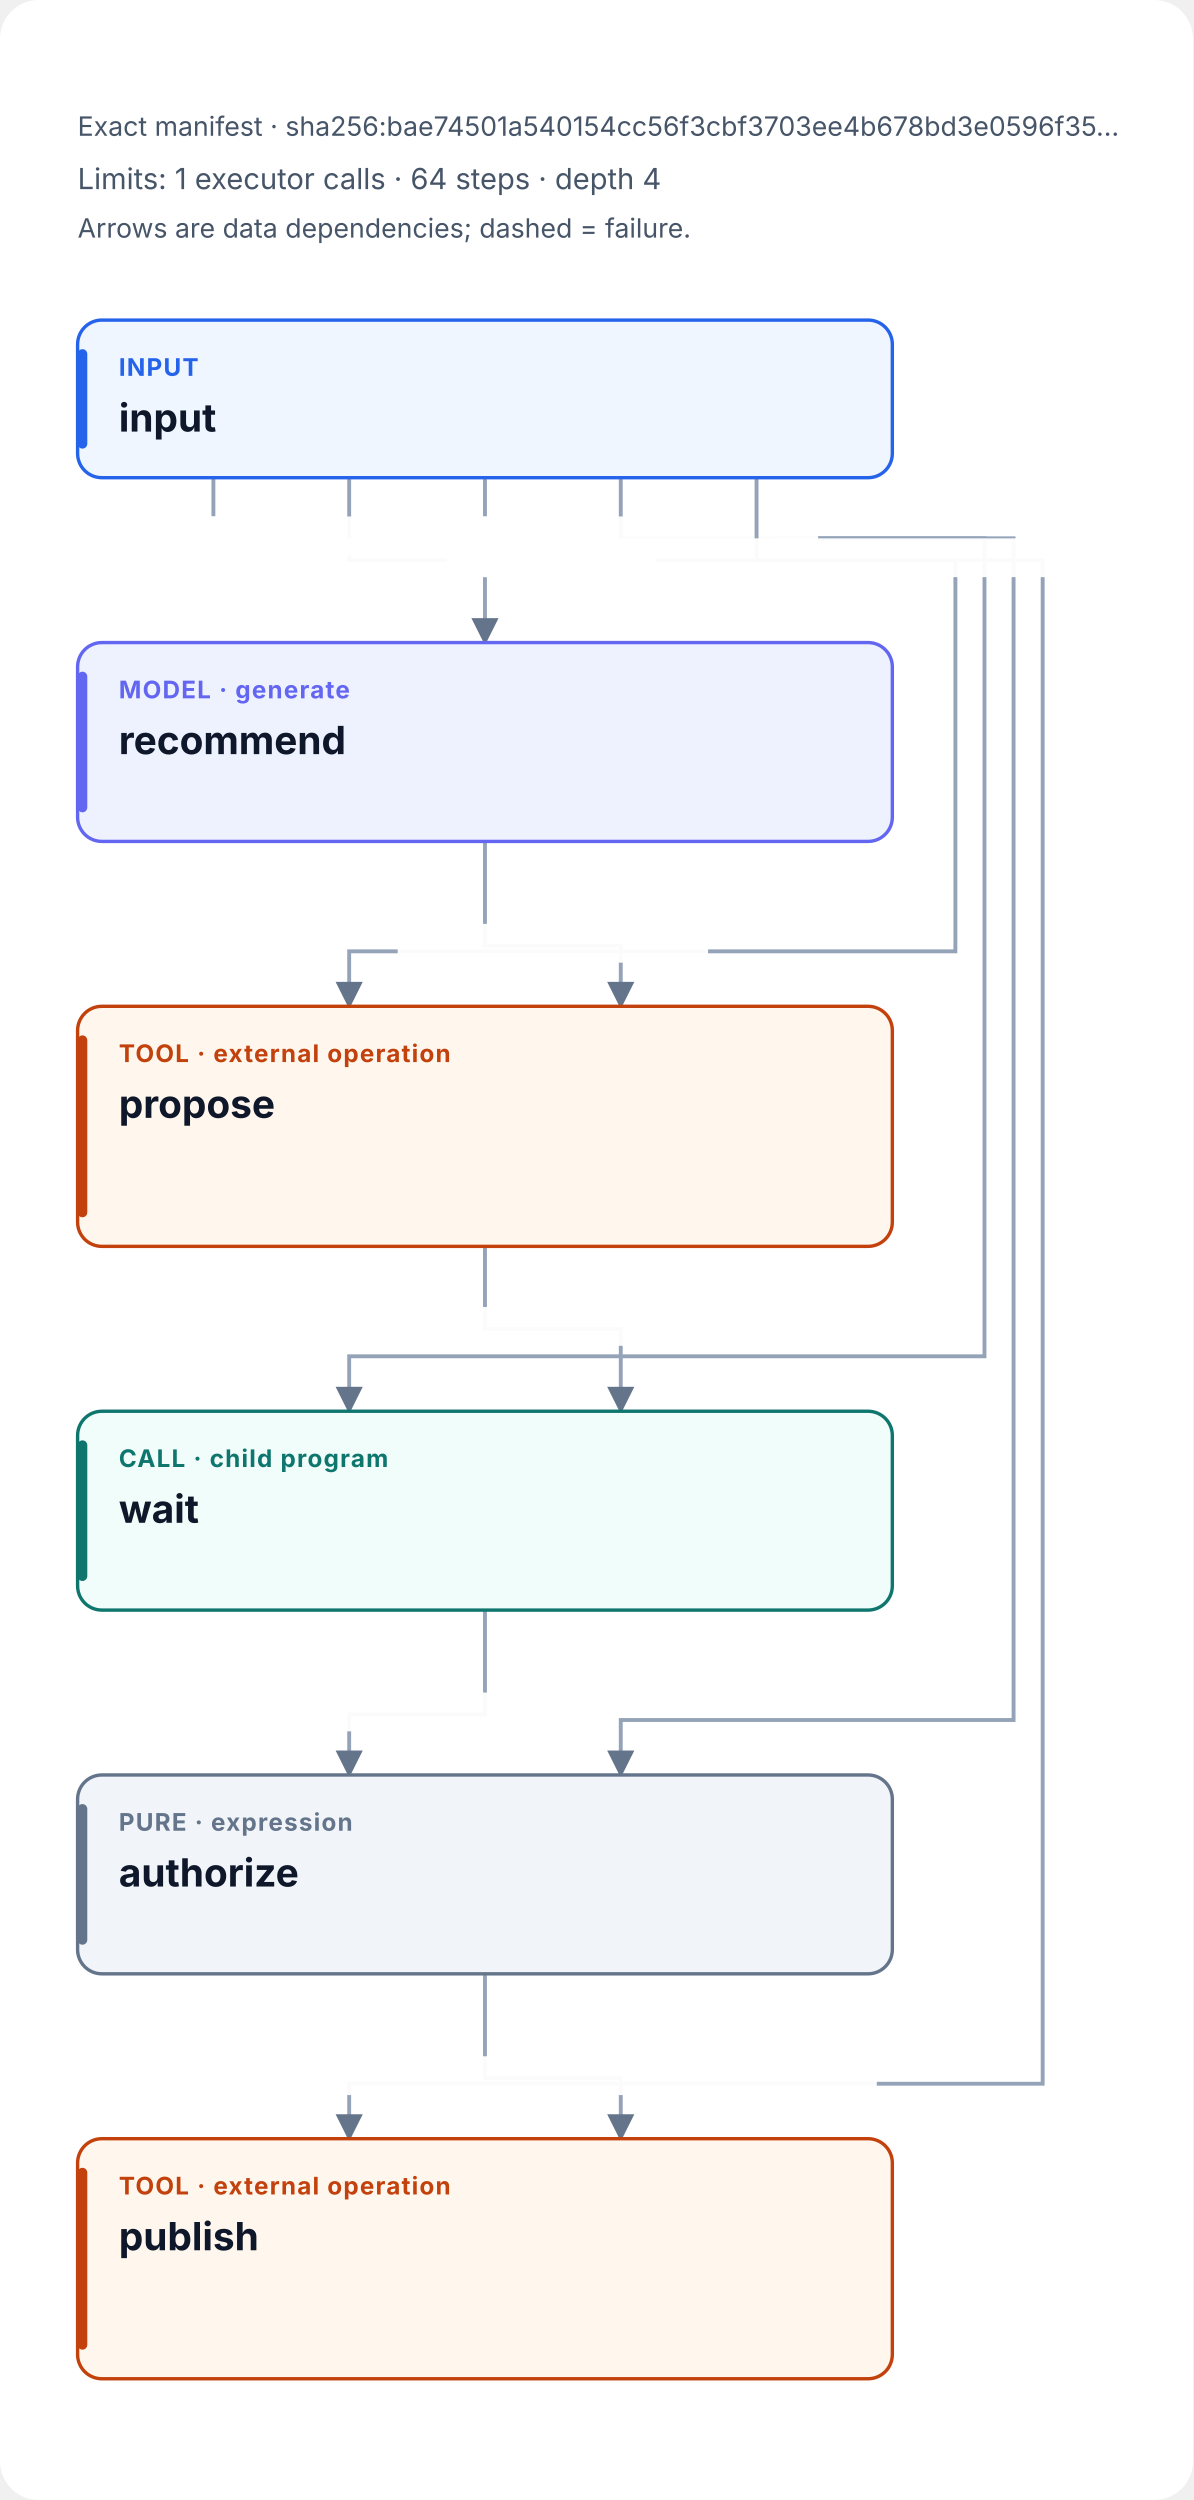
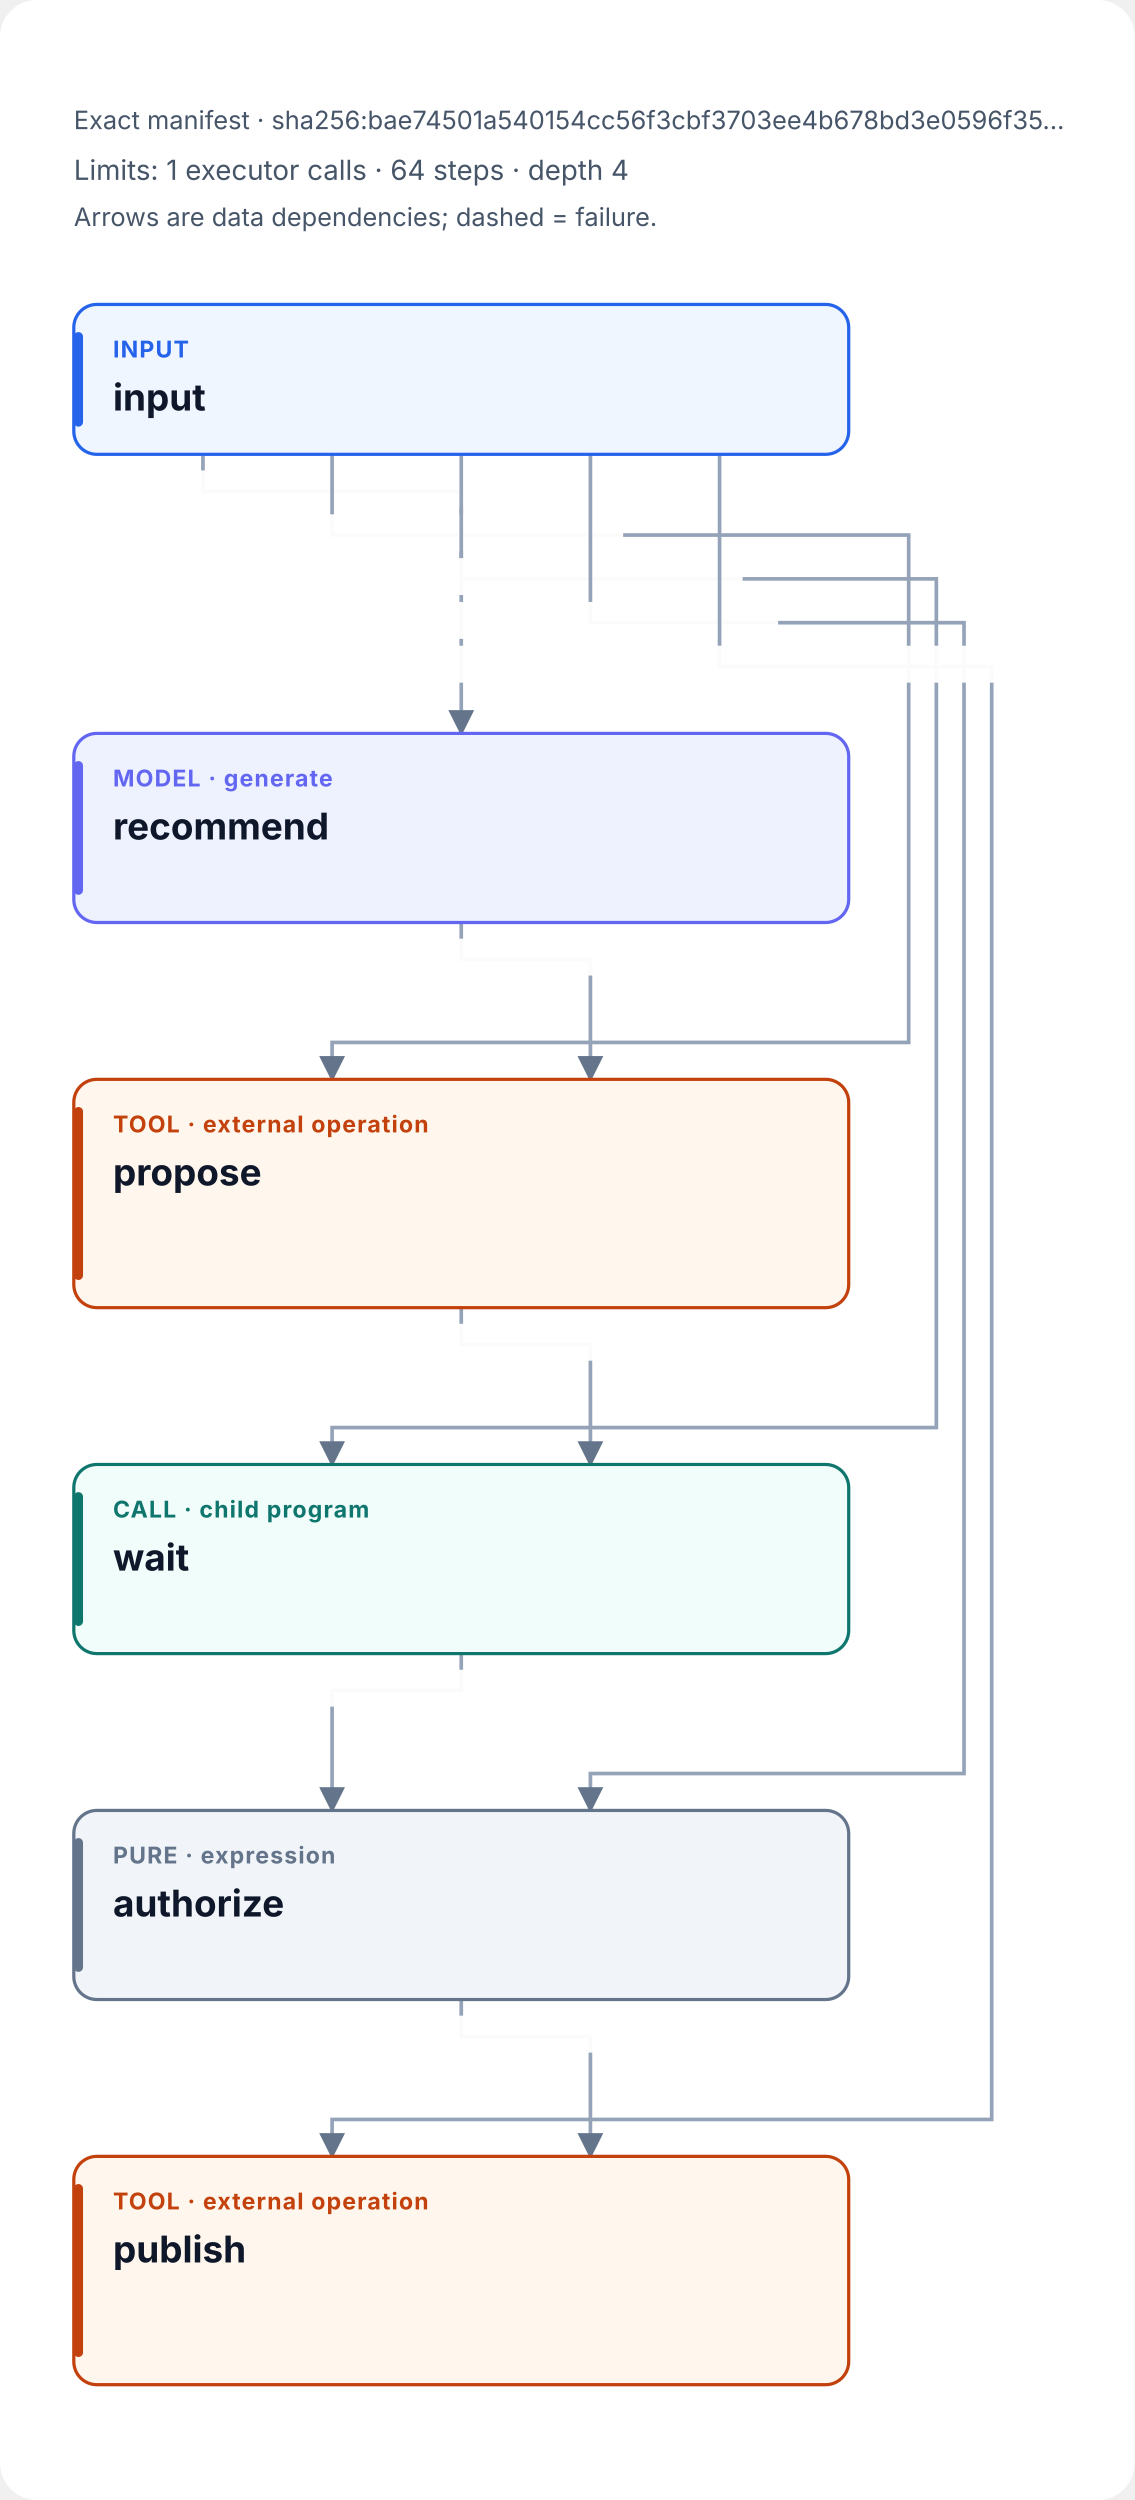
- <svg xmlns="http://www.w3.org/2000/svg" width="492" height="1031" viewBox="0 0 492 1031" role="img" aria-labelledby="algal-bae74501a540-title algal-bae74501a540-desc">
+ <svg xmlns="http://www.w3.org/2000/svg" width="492" height="1084" viewBox="0 0 492 1084" role="img" aria-labelledby="algal-bae74501a540-title algal-bae74501a540-desc">
  <defs>
    <marker id="algal-bae74501a540-arrow" viewBox="0 0 10 10" refX="9" refY="5" markerWidth="7" markerHeight="7" orient="auto-start-reverse">
      <path d="M 0 0 L 10 5 L 0 10 z" fill="#64748b" />
    </marker>
  </defs>
-   <rect width="492" height="1031" rx="16" fill="#ffffff" />
+   <rect width="492" height="1084" rx="16" fill="#ffffff" />
  <g font-family="ui-sans-serif, system-ui, -apple-system, BlinkMacSystemFont, sans-serif" fill="#0f172a">
    <text x="32" y="34" font-size="20" font-weight="700" />
    <text x="32" y="56" font-size="11" fill="#475569">Exact manifest · sha256:bae74501a540154cc56f3cbf3703ee4b678bd3e0596f35…</text>
    <text x="32" y="78" font-size="12" fill="#475569">Limits: 1 executor calls · 64 steps · depth 4</text>
    <text x="32" y="98" font-size="11" fill="#475569">Arrows are data dependencies; dashed = failure.</text>
-     <path d="M 88 197 V 222 H 200 V 265" fill="none" stroke="#94a3b8" stroke-width="1.6" marker-end="url(#algal-bae74501a540-arrow)" />
-     <rect x="62.6" y="213" width="162.8" height="16" rx="4" fill="#ffffff" fill-opacity="0.96" />
-     <text x="144" y="224" font-size="10" text-anchor="middle" fill="#475569" />
-     <path d="M 144 197 V 231 H 394 V 392.333 H 144 V 415" fill="none" stroke="#94a3b8" stroke-width="1.6" marker-end="url(#algal-bae74501a540-arrow)" />
-     <rect x="32" y="222" width="238.2" height="16" rx="4" fill="#ffffff" fill-opacity="0.96" />
-     <text x="151.1" y="233" font-size="10" text-anchor="middle" fill="#475569" />
-     <path d="M 200 347 V 390 H 256 V 415" fill="none" stroke="#94a3b8" stroke-width="1.6" marker-end="url(#algal-bae74501a540-arrow)" />
-     <rect x="164" y="381" width="128" height="16" rx="4" fill="#ffffff" fill-opacity="0.96" />
-     <text x="228" y="392" font-size="10" text-anchor="middle" fill="#475569" />
-     <path d="M 200 197 V 222 H 406 V 559.333 H 144 V 582" fill="none" stroke="#94a3b8" stroke-width="1.6" marker-end="url(#algal-bae74501a540-arrow)" />
-     <rect x="78" y="213" width="244" height="16" rx="4" fill="#ffffff" fill-opacity="0.96" />
-     <text x="200" y="224" font-size="10" text-anchor="middle" fill="#475569" />
-     <path d="M 200 514 V 548 H 256 V 582" fill="none" stroke="#94a3b8" stroke-width="1.6" marker-end="url(#algal-bae74501a540-arrow)" />
-     <rect x="155.3" y="539" width="145.4" height="16" rx="4" fill="#ffffff" fill-opacity="0.96" />
-     <text x="228" y="550" font-size="10" text-anchor="middle" fill="#475569" />
-     <path d="M 200 664 V 707 H 144 V 732" fill="none" stroke="#94a3b8" stroke-width="1.6" marker-end="url(#algal-bae74501a540-arrow)" />
-     <rect x="81.9" y="698" width="180.2" height="16" rx="4" fill="#ffffff" fill-opacity="0.96" />
-     <text x="172" y="709" font-size="10" text-anchor="middle" fill="#475569" />
-     <path d="M 256 197 V 222 H 418 V 709.333 H 256 V 732" fill="none" stroke="#94a3b8" stroke-width="1.6" marker-end="url(#algal-bae74501a540-arrow)" />
-     <rect x="174.6" y="213" width="162.8" height="16" rx="4" fill="#ffffff" fill-opacity="0.96" />
-     <text x="256" y="224" font-size="10" text-anchor="middle" fill="#475569" />
-     <path d="M 312 197 V 231 H 430 V 859.333 H 144 V 882" fill="none" stroke="#94a3b8" stroke-width="1.6" marker-end="url(#algal-bae74501a540-arrow)" />
-     <rect x="184.2" y="222" width="255.6" height="16" rx="4" fill="#ffffff" fill-opacity="0.96" />
-     <text x="312" y="233" font-size="10" text-anchor="middle" fill="#475569" />
-     <path d="M 200 814 V 857 H 256 V 882" fill="none" stroke="#94a3b8" stroke-width="1.6" marker-end="url(#algal-bae74501a540-arrow)" />
-     <rect x="94.4" y="848" width="267.2" height="16" rx="4" fill="#ffffff" fill-opacity="0.96" />
-     <text x="228" y="859" font-size="10" text-anchor="middle" fill="#475569" />
+     <path d="M 88 197 V 213 H 200 V 318" fill="none" stroke="#94a3b8" stroke-width="1.6" marker-end="url(#algal-bae74501a540-arrow)" />
+     <rect x="62.6" y="204" width="162.8" height="16" rx="4" fill="#ffffff" fill-opacity="0.96" />
+     <text x="144" y="215" font-size="10" text-anchor="middle" fill="#475569" />
+     <path d="M 144 197 V 232 H 394 V 452 H 144 V 468" fill="none" stroke="#94a3b8" stroke-width="1.6" marker-end="url(#algal-bae74501a540-arrow)" />
+     <rect x="32" y="223" width="238.2" height="16" rx="4" fill="#ffffff" fill-opacity="0.96" />
+     <text x="151.1" y="234" font-size="10" text-anchor="middle" fill="#475569" />
+     <path d="M 200 400 V 416 H 256 V 468" fill="none" stroke="#94a3b8" stroke-width="1.6" marker-end="url(#algal-bae74501a540-arrow)" />
+     <rect x="164" y="407" width="128" height="16" rx="4" fill="#ffffff" fill-opacity="0.96" />
+     <text x="228" y="418" font-size="10" text-anchor="middle" fill="#475569" />
+     <path d="M 200 197 V 251 H 406 V 619 H 144 V 635" fill="none" stroke="#94a3b8" stroke-width="1.6" marker-end="url(#algal-bae74501a540-arrow)" />
+     <rect x="78" y="242" width="244" height="16" rx="4" fill="#ffffff" fill-opacity="0.96" />
+     <text x="200" y="253" font-size="10" text-anchor="middle" fill="#475569" />
+     <path d="M 200 567 V 583 H 256 V 635" fill="none" stroke="#94a3b8" stroke-width="1.6" marker-end="url(#algal-bae74501a540-arrow)" />
+     <rect x="155.3" y="574" width="145.4" height="16" rx="4" fill="#ffffff" fill-opacity="0.96" />
+     <text x="228" y="585" font-size="10" text-anchor="middle" fill="#475569" />
+     <path d="M 200 717 V 733 H 144 V 785" fill="none" stroke="#94a3b8" stroke-width="1.6" marker-end="url(#algal-bae74501a540-arrow)" />
+     <rect x="81.9" y="724" width="180.2" height="16" rx="4" fill="#ffffff" fill-opacity="0.96" />
+     <text x="172" y="735" font-size="10" text-anchor="middle" fill="#475569" />
+     <path d="M 256 197 V 270 H 418 V 769 H 256 V 785" fill="none" stroke="#94a3b8" stroke-width="1.6" marker-end="url(#algal-bae74501a540-arrow)" />
+     <rect x="174.6" y="261" width="162.8" height="16" rx="4" fill="#ffffff" fill-opacity="0.96" />
+     <text x="256" y="272" font-size="10" text-anchor="middle" fill="#475569" />
+     <path d="M 312 197 V 289 H 430 V 919 H 144 V 935" fill="none" stroke="#94a3b8" stroke-width="1.6" marker-end="url(#algal-bae74501a540-arrow)" />
+     <rect x="184.2" y="280" width="255.6" height="16" rx="4" fill="#ffffff" fill-opacity="0.96" />
+     <text x="312" y="291" font-size="10" text-anchor="middle" fill="#475569" />
+     <path d="M 200 867 V 883 H 256 V 935" fill="none" stroke="#94a3b8" stroke-width="1.6" marker-end="url(#algal-bae74501a540-arrow)" />
+     <rect x="103.1" y="874" width="249.8" height="16" rx="4" fill="#ffffff" fill-opacity="0.96" />
+     <text x="228" y="885" font-size="10" text-anchor="middle" fill="#475569" />
    <g>
      <rect x="32" y="132" width="336" height="65" rx="10" fill="#eff6ff" stroke="#2563eb" stroke-width="1.4" />
      <rect x="32" y="144" width="4" height="41" rx="2" fill="#2563eb" />
      <text x="49" y="155" font-size="10" letter-spacing="0.5" font-weight="700" fill="#2563eb">INPUT</text>
      <text x="49" y="178" font-size="16" font-weight="650">input</text>
    </g>
    <g>
-       <rect x="32" y="265" width="336" height="82" rx="10" fill="#eef2ff" stroke="#6366f1" stroke-width="1.4" />
-       <rect x="32" y="277" width="4" height="58" rx="2" fill="#6366f1" />
-       <text x="49" y="288" font-size="10" letter-spacing="0.5" font-weight="700" fill="#6366f1">MODEL · generate</text>
-       <text x="49" y="311" font-size="16" font-weight="650">recommend</text>
-       <text x="49" y="331" font-size="11" fill="#475569" />
+       <rect x="32" y="318" width="336" height="82" rx="10" fill="#eef2ff" stroke="#6366f1" stroke-width="1.4" />
+       <rect x="32" y="330" width="4" height="58" rx="2" fill="#6366f1" />
+       <text x="49" y="341" font-size="10" letter-spacing="0.5" font-weight="700" fill="#6366f1">MODEL · generate</text>
+       <text x="49" y="364" font-size="16" font-weight="650">recommend</text>
+       <text x="49" y="384" font-size="11" fill="#475569" />
    </g>
    <g>
-       <rect x="32" y="415" width="336" height="99" rx="10" fill="#fff7ed" stroke="#c2410c" stroke-width="1.4" />
-       <rect x="32" y="427" width="4" height="75" rx="2" fill="#c2410c" />
-       <text x="49" y="438" font-size="10" letter-spacing="0.5" font-weight="700" fill="#c2410c">TOOL · external operation</text>
-       <text x="49" y="461" font-size="16" font-weight="650">propose</text>
-       <text x="49" y="481" font-size="11" fill="#475569" />
-       <text x="49" y="498" font-size="11" fill="#475569" />
+       <rect x="32" y="468" width="336" height="99" rx="10" fill="#fff7ed" stroke="#c2410c" stroke-width="1.4" />
+       <rect x="32" y="480" width="4" height="75" rx="2" fill="#c2410c" />
+       <text x="49" y="491" font-size="10" letter-spacing="0.5" font-weight="700" fill="#c2410c">TOOL · external operation</text>
+       <text x="49" y="514" font-size="16" font-weight="650">propose</text>
+       <text x="49" y="534" font-size="11" fill="#475569" />
+       <text x="49" y="551" font-size="11" fill="#475569" />
    </g>
    <g>
-       <rect x="32" y="582" width="336" height="82" rx="10" fill="#f0fdfa" stroke="#0f766e" stroke-width="1.4" />
-       <rect x="32" y="594" width="4" height="58" rx="2" fill="#0f766e" />
-       <text x="49" y="605" font-size="10" letter-spacing="0.5" font-weight="700" fill="#0f766e">CALL · child program</text>
-       <text x="49" y="628" font-size="16" font-weight="650">wait</text>
-       <text x="49" y="648" font-size="11" fill="#475569" />
+       <rect x="32" y="635" width="336" height="82" rx="10" fill="#f0fdfa" stroke="#0f766e" stroke-width="1.4" />
+       <rect x="32" y="647" width="4" height="58" rx="2" fill="#0f766e" />
+       <text x="49" y="658" font-size="10" letter-spacing="0.5" font-weight="700" fill="#0f766e">CALL · child program</text>
+       <text x="49" y="681" font-size="16" font-weight="650">wait</text>
+       <text x="49" y="701" font-size="11" fill="#475569" />
    </g>
    <g>
-       <rect x="32" y="732" width="336" height="82" rx="10" fill="#f1f5f9" stroke="#64748b" stroke-width="1.4" />
-       <rect x="32" y="744" width="4" height="58" rx="2" fill="#64748b" />
-       <text x="49" y="755" font-size="10" letter-spacing="0.5" font-weight="700" fill="#64748b">PURE · expression</text>
-       <text x="49" y="778" font-size="16" font-weight="650">authorize</text>
-       <text x="49" y="798" font-size="11" fill="#475569" />
+       <rect x="32" y="785" width="336" height="82" rx="10" fill="#f1f5f9" stroke="#64748b" stroke-width="1.4" />
+       <rect x="32" y="797" width="4" height="58" rx="2" fill="#64748b" />
+       <text x="49" y="808" font-size="10" letter-spacing="0.5" font-weight="700" fill="#64748b">PURE · expression</text>
+       <text x="49" y="831" font-size="16" font-weight="650">authorize</text>
+       <text x="49" y="851" font-size="11" fill="#475569" />
    </g>
    <g>
-       <rect x="32" y="882" width="336" height="99" rx="10" fill="#fff7ed" stroke="#c2410c" stroke-width="1.4" />
-       <rect x="32" y="894" width="4" height="75" rx="2" fill="#c2410c" />
-       <text x="49" y="905" font-size="10" letter-spacing="0.5" font-weight="700" fill="#c2410c">TOOL · external operation</text>
-       <text x="49" y="928" font-size="16" font-weight="650">publish</text>
-       <text x="49" y="948" font-size="11" fill="#475569" />
-       <text x="49" y="965" font-size="11" fill="#475569" />
+       <rect x="32" y="935" width="336" height="99" rx="10" fill="#fff7ed" stroke="#c2410c" stroke-width="1.4" />
+       <rect x="32" y="947" width="4" height="75" rx="2" fill="#c2410c" />
+       <text x="49" y="958" font-size="10" letter-spacing="0.5" font-weight="700" fill="#c2410c">TOOL · external operation</text>
+       <text x="49" y="981" font-size="16" font-weight="650">publish</text>
+       <text x="49" y="1001" font-size="11" fill="#475569" />
+       <text x="49" y="1018" font-size="11" fill="#475569" />
    </g>
  </g>
</svg>
